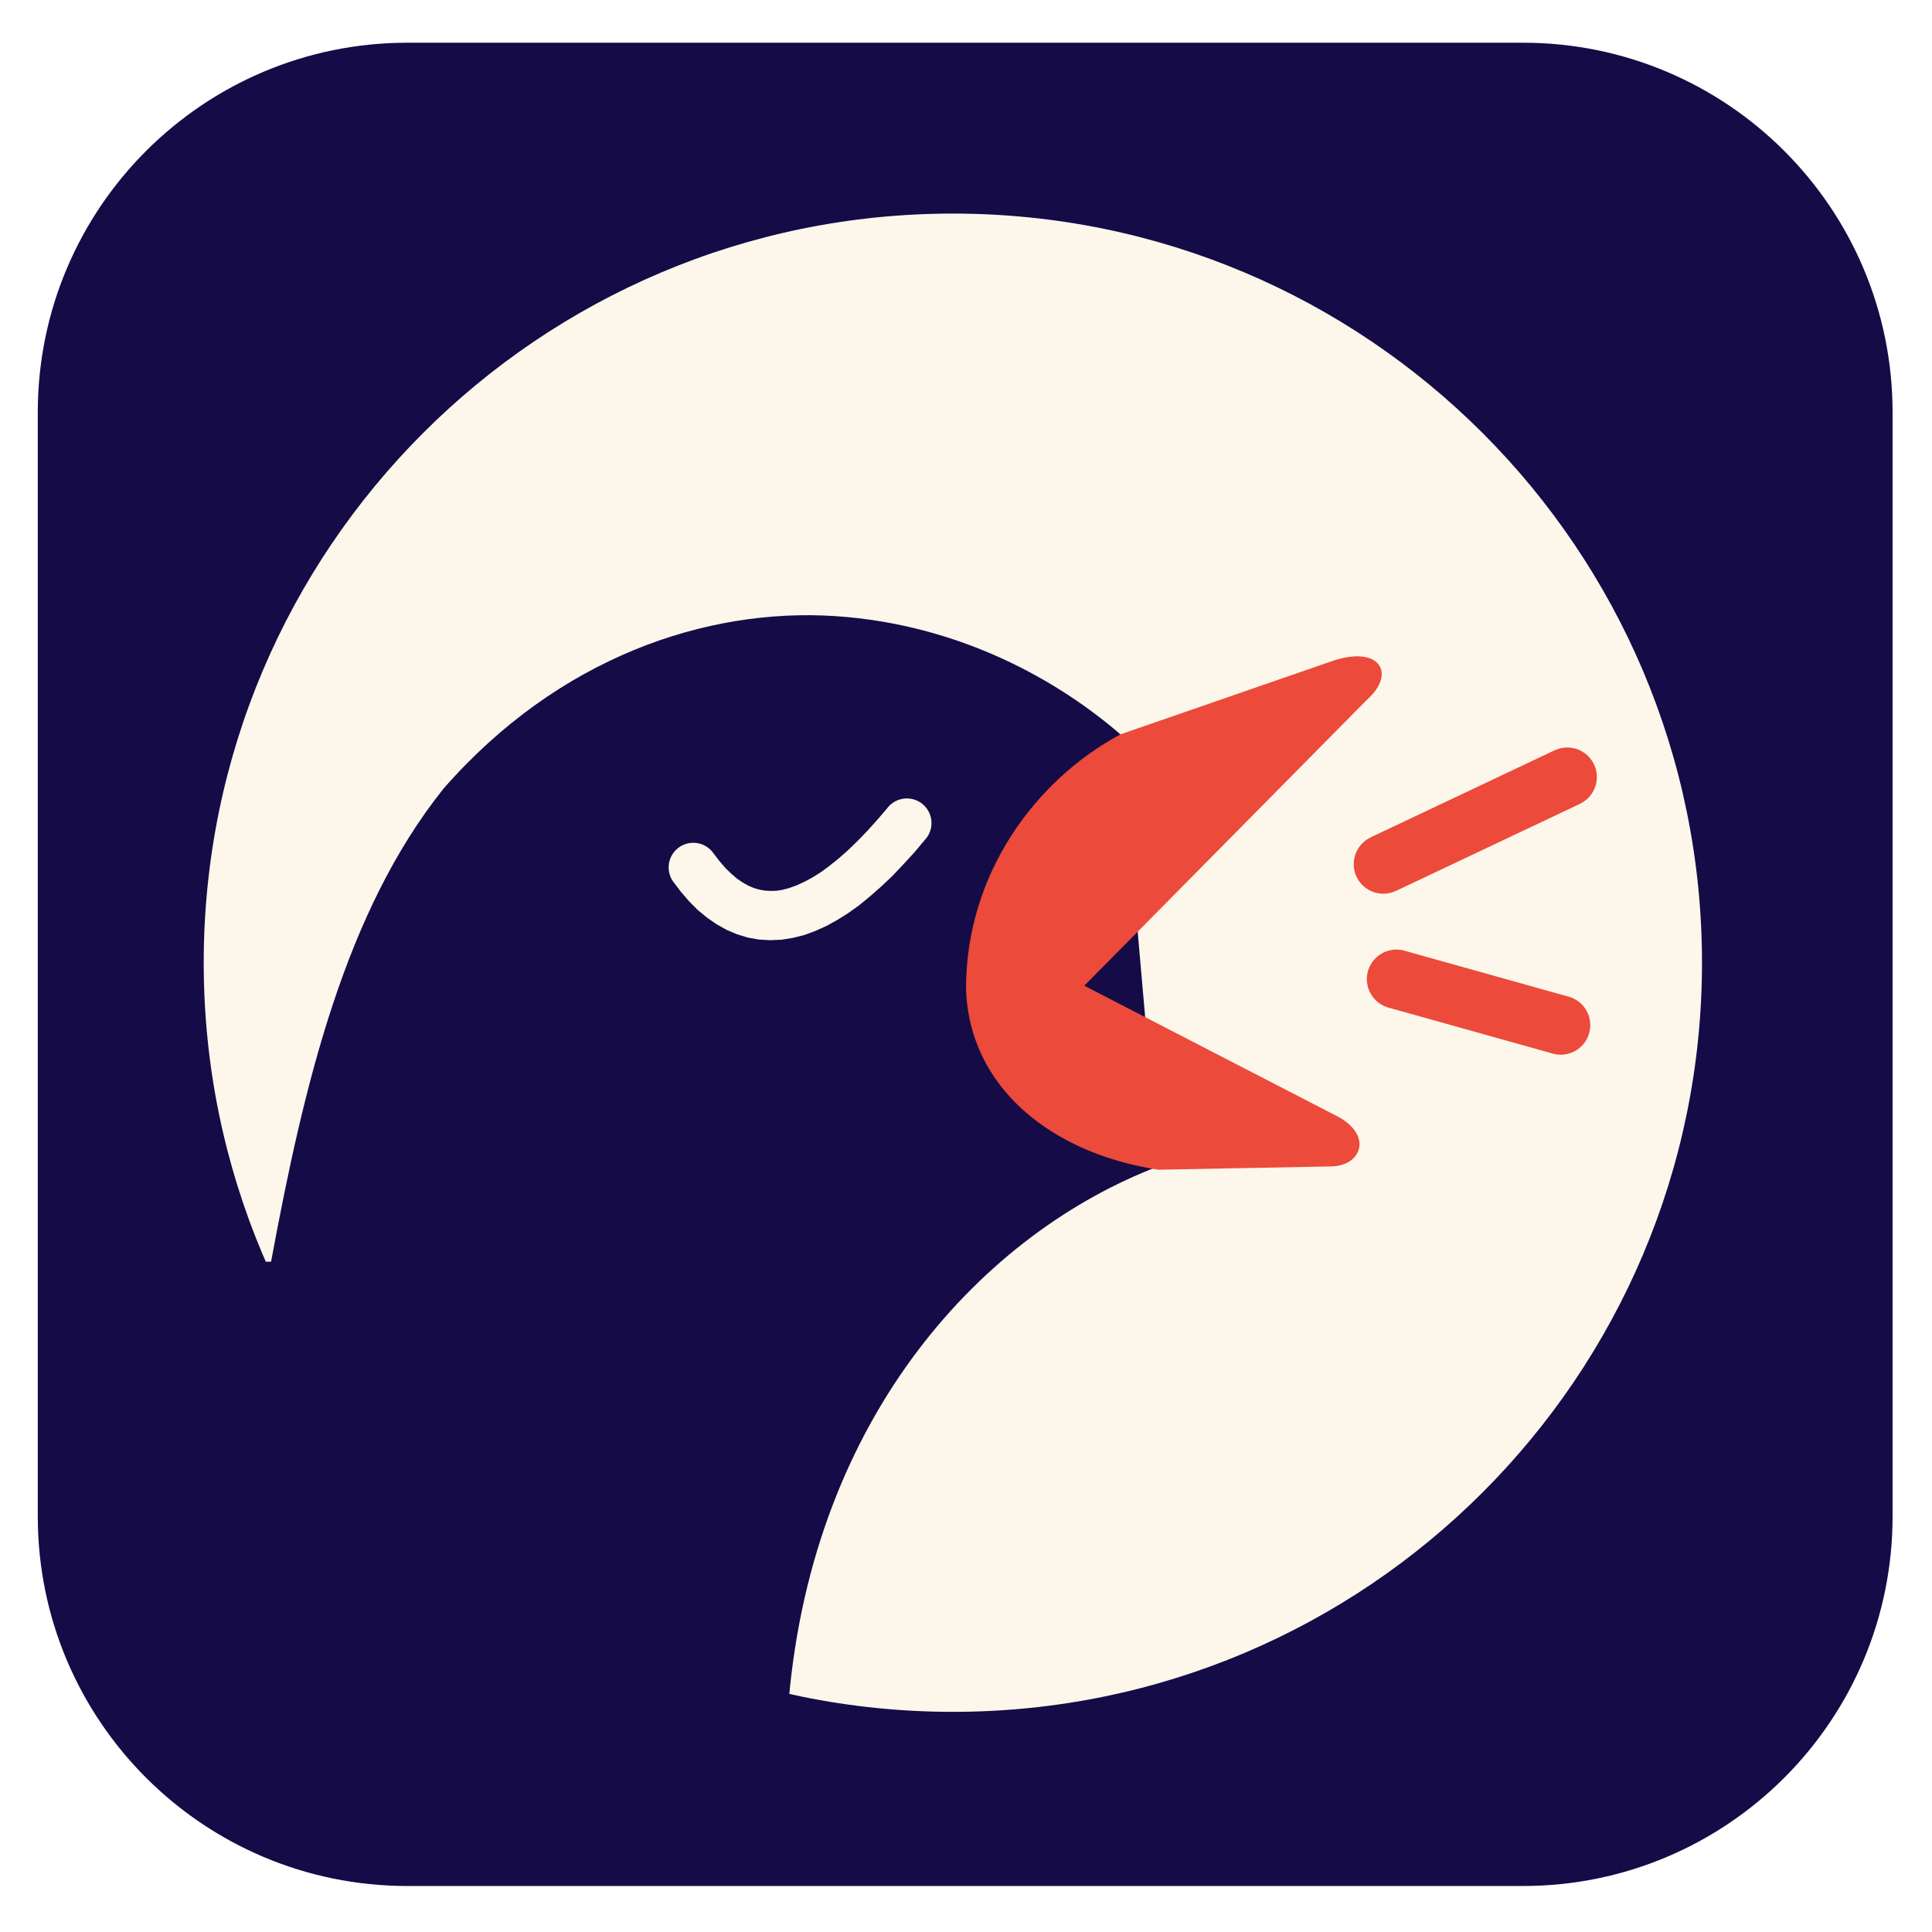
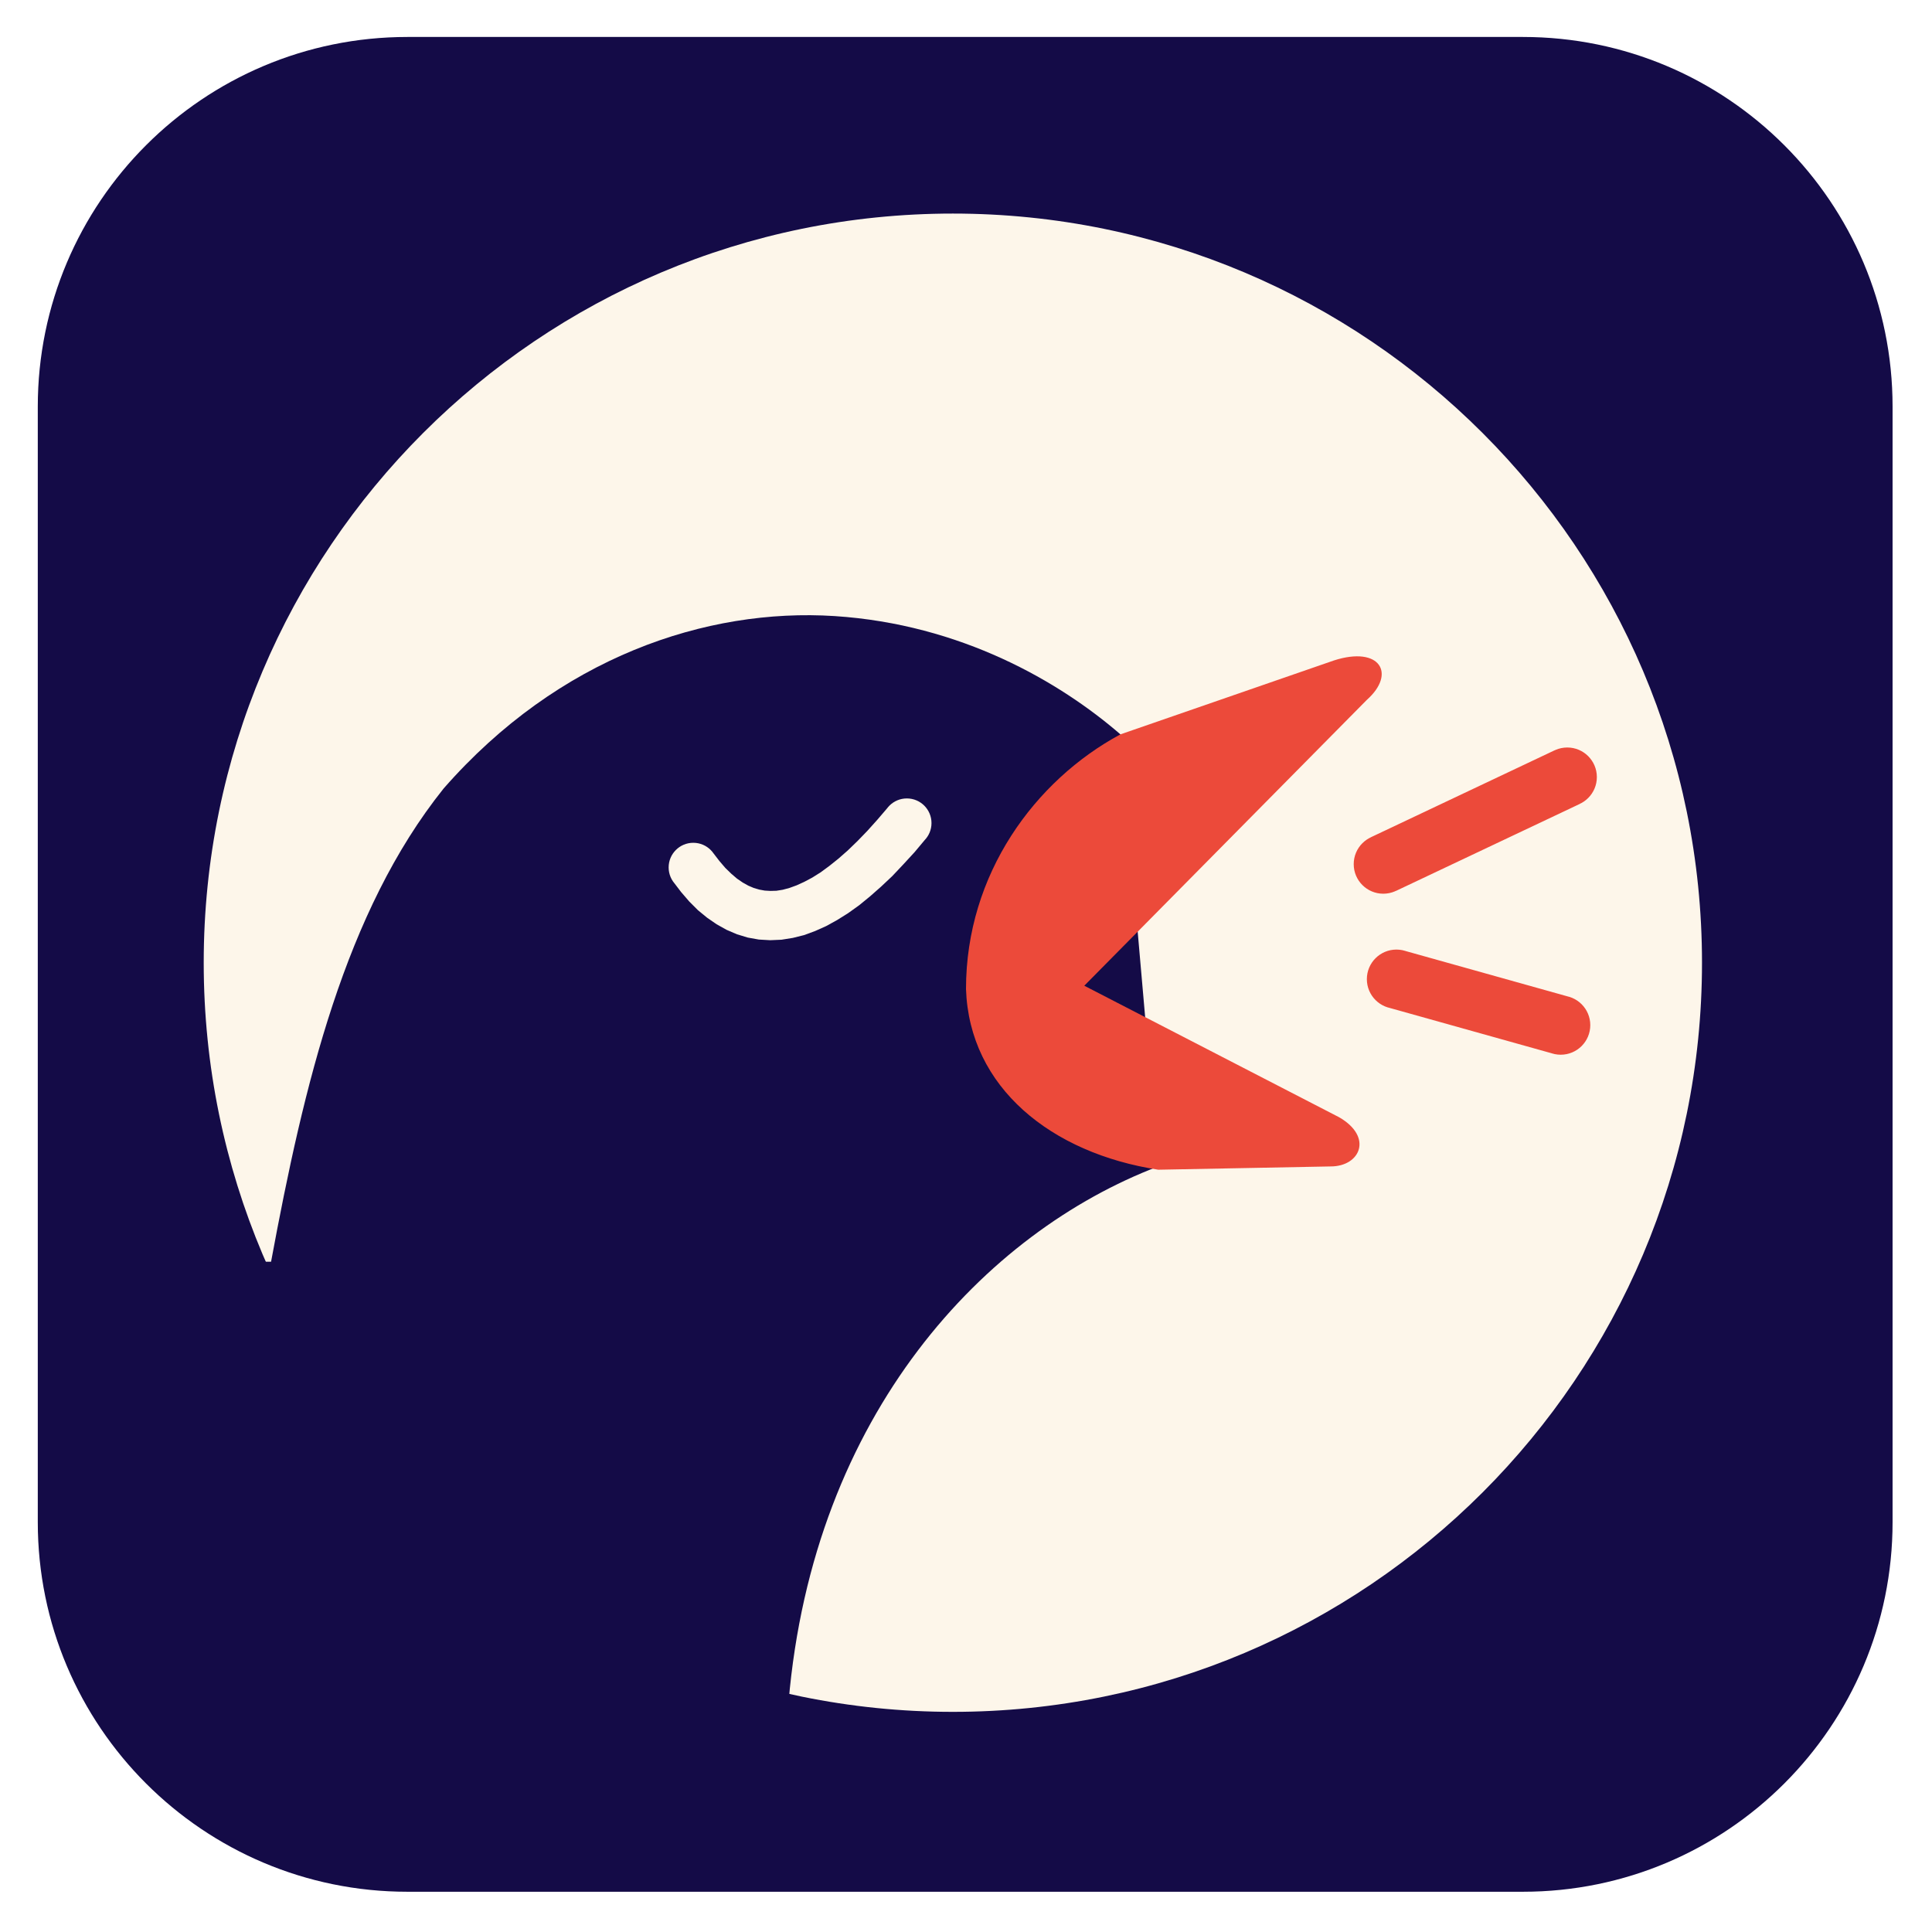
<svg xmlns="http://www.w3.org/2000/svg" viewBox="40 40 1176 1176" role="img" aria-label="Choirbus logo: a singing bird in a circle">
-   <rect x="63" y="66" width="1129" height="1122" rx="225" fill="#140b47" />
+   <rect x="63" y="62.5" width="1129" height="1129" rx="225" fill="#140b47" />
  <circle cx="620" cy="626" r="456" fill="#fdf6ea" />
  <path d="M205 808 C225 700 250 595 310 520 C380 440 470 410 548 415 C625 420 685 455 722 487 L745 750 C640 790 535 900 520 1076 L520 1100 L200 1100 L190 808 Z" fill="#140b47" />
  <path d="M722 487 L852 442 C880 433 890 450 872 466 L700 640 L855 720 C876 732 868 750 850 750 L745 752 C680 742 630 702 628 642 C628 572 670 515 722 487 Z" fill="#ec4a3a" />
  <path d="M450.1 577.1 L454.6 583.0 L459.6 588.8 L464.8 594.0 L470.4 598.6 L476.2 602.6 L482.3 606.0 L488.6 608.7 L495.2 610.7 L501.9 611.9 L508.8 612.3 L515.7 612.0 L522.6 610.9 L529.4 609.2 L536.2 606.7 L542.9 603.7 L549.6 600.0 L556.3 595.8 L563.0 591.0 L569.6 585.6 L576.3 579.7 L583.1 573.3 L589.8 566.2 L596.7 558.7 L603.4 550.7 L580.6 531.3 L574.1 538.9 L567.9 545.8 L561.9 552.0 L556.0 557.7 L550.3 562.7 L544.8 567.1 L539.5 571.0 L534.4 574.2 L529.5 576.8 L524.9 578.9 L520.5 580.5 L516.4 581.6 L512.6 582.2 L509.0 582.3 L505.5 582.1 L502.2 581.5 L498.8 580.5 L495.5 579.1 L492.1 577.2 L488.6 574.8 L485.1 571.8 L481.5 568.3 L477.9 564.1 L473.9 558.9 Z M447.0 568.0 a15.0 15.0 0 1 0 30.0 0 a15.0 15.0 0 1 0 -30.0 0 Z M577.0 541.0 a15.0 15.0 0 1 0 30.0 0 a15.0 15.0 0 1 0 -30.0 0 Z" fill="#fdf6ea" fill-rule="nonzero" />
  <path d="M889.7 582.3 L945.7 555.8 L1001.7 529.3 L986.3 496.7 L930.3 523.2 L874.3 549.7 Z M864.0 566.0 a18.0 18.0 0 1 0 36.0 0 a18.0 18.0 0 1 0 -36.0 0 Z M976.0 513.0 a18.0 18.0 0 1 0 36.0 0 a18.0 18.0 0 1 0 -36.0 0 Z M885.1 653.3 L935.1 667.3 L985.1 681.3 L994.9 646.7 L944.9 632.7 L894.9 618.7 Z M872.0 636.0 a18.0 18.0 0 1 0 36.0 0 a18.0 18.0 0 1 0 -36.0 0 Z M972.0 664.0 a18.0 18.0 0 1 0 36.0 0 a18.0 18.0 0 1 0 -36.0 0 Z" fill="#ec4a3a" fill-rule="nonzero" />
</svg>
